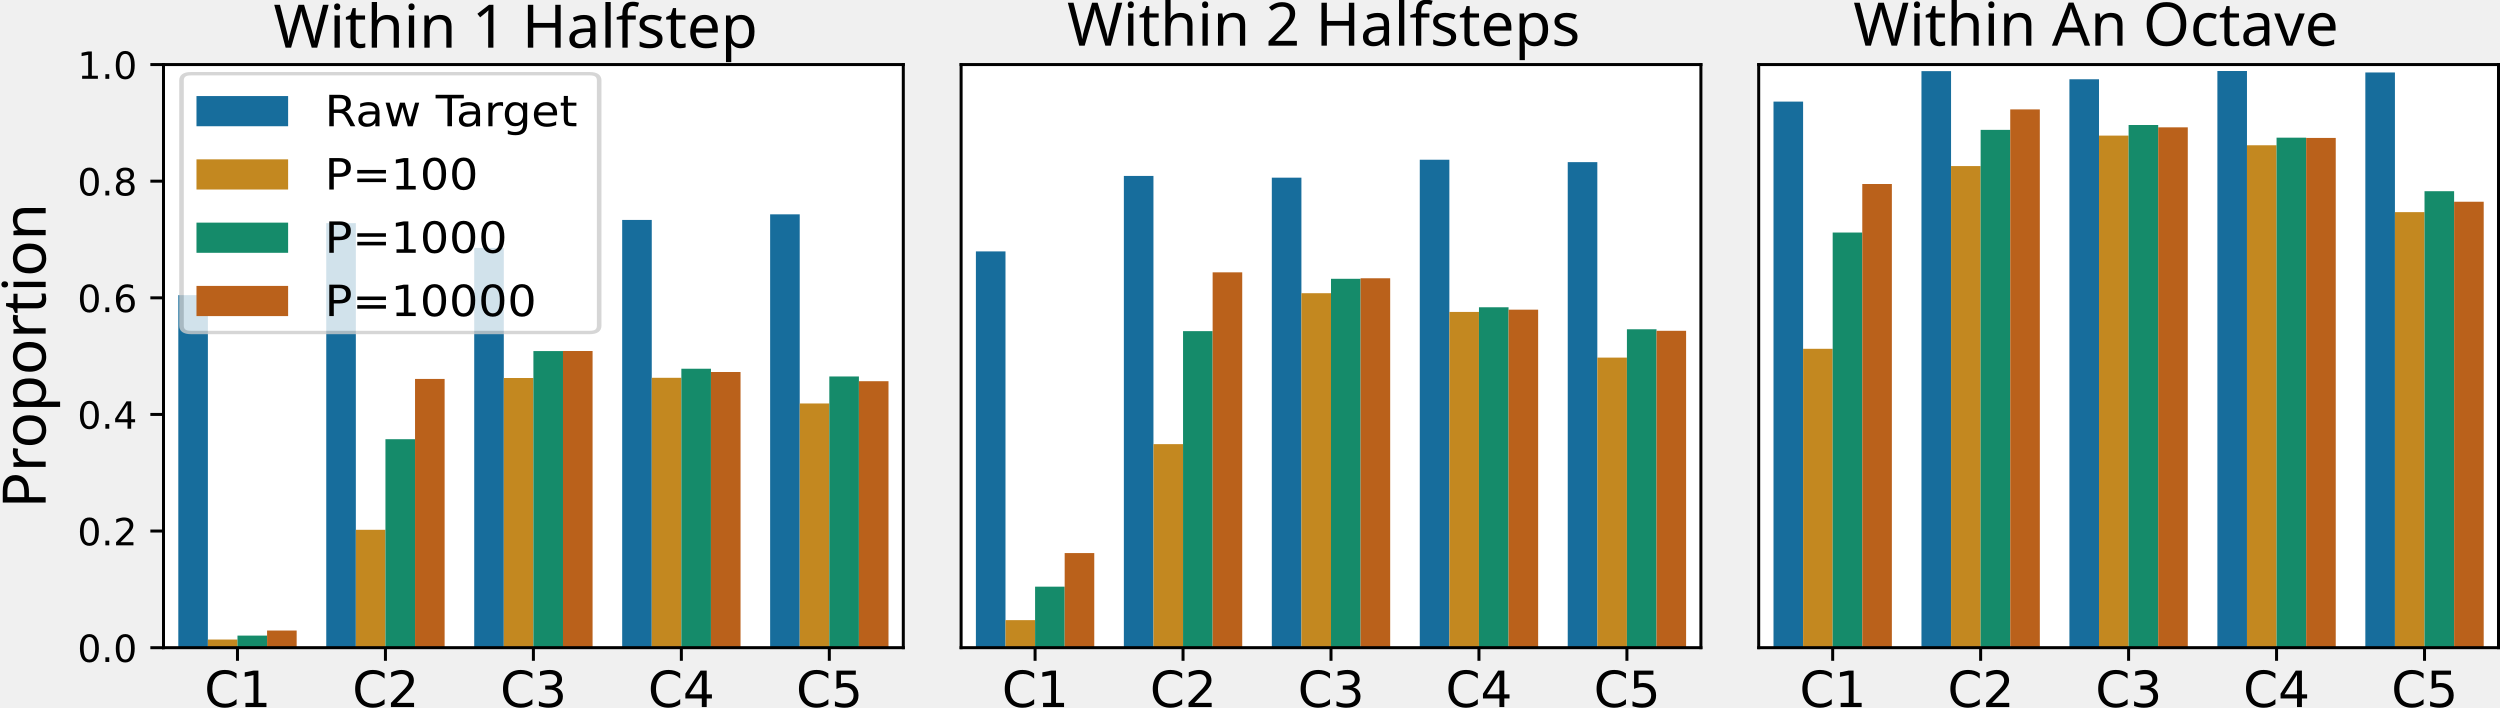
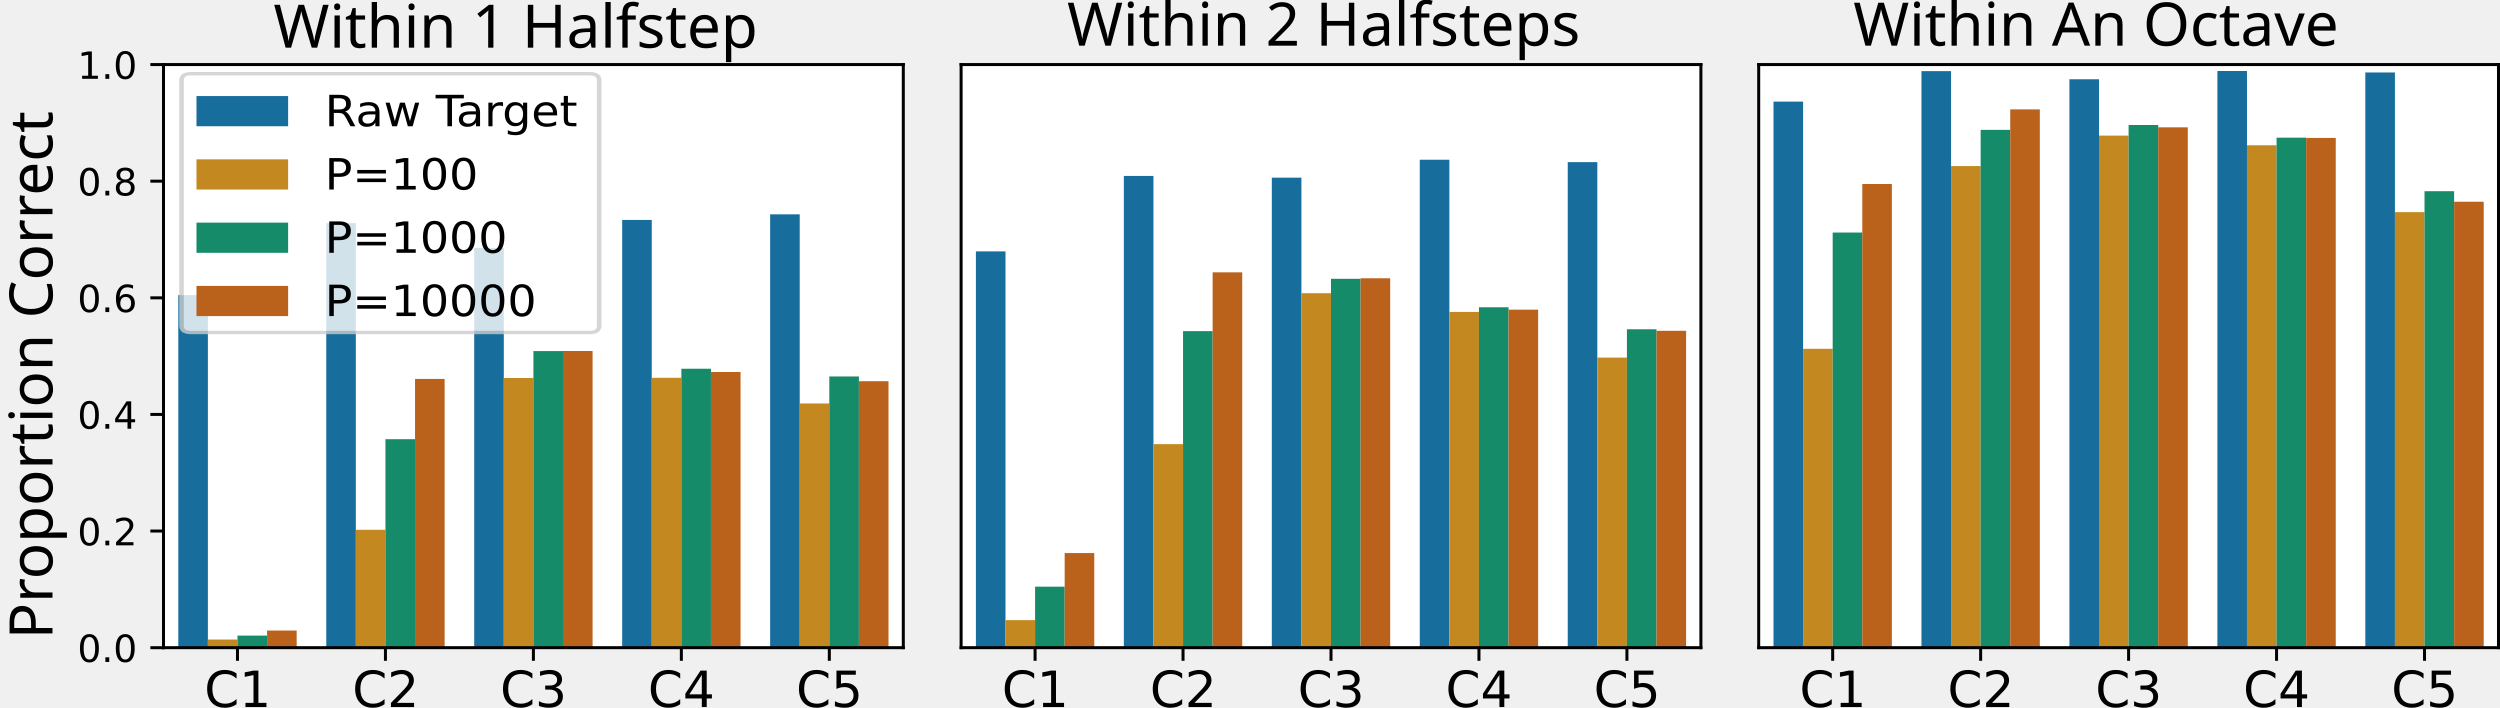
<svg xmlns="http://www.w3.org/2000/svg" xmlns:xlink="http://www.w3.org/1999/xlink" width="665.525pt" height="188.412pt" viewBox="0 0 665.525 188.412" version="1.1" id="svg1609">
  <defs id="defs6">
    <style type="text/css" id="style4">*{stroke-linejoin: round; stroke-linecap: butt}</style>
  </defs>
  <g id="figure_1" transform="translate(-0.2558403,-5.131008)">
    <g id="patch_1" />
    <g id="axes_1">
      <g id="patch_2">
        <path d="M 43.781,177.55 H 240.722 V 22.318 H 43.781 Z" style="fill:#ffffff" id="path11" />
      </g>
      <g id="patch_3">
        <path d="m 47.72,177.55 h 7.878 V 83.7 h -7.878 z" clip-path="url(#p3886e5e21a)" style="fill:#176d9c" id="path14" />
      </g>
      <g id="patch_4">
        <path d="m 87.108,177.55 h 7.878 V 64.53 h -7.878 z" clip-path="url(#p3886e5e21a)" style="fill:#176d9c" id="path17" />
      </g>
      <g id="patch_5">
        <path d="m 126.497,177.55 h 7.878 V 71.126 h -7.878 z" clip-path="url(#p3886e5e21a)" style="fill:#176d9c" id="path20" />
      </g>
      <g id="patch_6">
        <path d="m 165.885,177.55 h 7.878 V 63.684 h -7.878 z" clip-path="url(#p3886e5e21a)" style="fill:#176d9c" id="path23" />
      </g>
      <g id="patch_7">
        <path d="m 205.273,177.55 h 7.878 V 62.196 h -7.878 z" clip-path="url(#p3886e5e21a)" style="fill:#176d9c" id="path26" />
      </g>
      <g id="patch_8">
        <path d="m 55.598,177.55 h 7.878 v -2.176 h -7.878 z" clip-path="url(#p3886e5e21a)" style="fill:#c38820" id="path29" />
      </g>
      <g id="patch_9">
        <path d="M 94.986,177.55 H 102.864 V 146.174 H 94.986 Z" clip-path="url(#p3886e5e21a)" style="fill:#c38820" id="path32" />
      </g>
      <g id="patch_10">
        <path d="m 134.374,177.55 h 7.878 v -71.789 h -7.878 z" clip-path="url(#p3886e5e21a)" style="fill:#c38820" id="path35" />
      </g>
      <g id="patch_11">
        <path d="m 173.762,177.55 h 7.878 v -71.852 h -7.878 z" clip-path="url(#p3886e5e21a)" style="fill:#c38820" id="path38" />
      </g>
      <g id="patch_12">
        <path d="m 213.151,177.55 h 7.878 v -65.02 h -7.878 z" clip-path="url(#p3886e5e21a)" style="fill:#c38820" id="path41" />
      </g>
      <g id="patch_13">
        <path d="m 63.475,177.55 h 7.878 v -3.214 h -7.878 z" clip-path="url(#p3886e5e21a)" style="fill:#158b6a" id="path44" />
      </g>
      <g id="patch_14">
        <path d="m 102.864,177.55 h 7.878 v -55.493 h -7.878 z" clip-path="url(#p3886e5e21a)" style="fill:#158b6a" id="path47" />
      </g>
      <g id="patch_15">
        <path d="m 142.252,177.55 h 7.878 V 98.597 h -7.878 z" clip-path="url(#p3886e5e21a)" style="fill:#158b6a" id="path50" />
      </g>
      <g id="patch_16">
        <path d="m 181.64,177.55 h 7.878 v -74.25 h -7.878 z" clip-path="url(#p3886e5e21a)" style="fill:#158b6a" id="path53" />
      </g>
      <g id="patch_17">
        <path d="m 221.028,177.55 h 7.878 v -72.193 h -7.878 z" clip-path="url(#p3886e5e21a)" style="fill:#158b6a" id="path56" />
      </g>
      <g id="patch_18">
        <path d="m 71.353,177.55 h 7.878 v -4.571 h -7.878 z" clip-path="url(#p3886e5e21a)" style="fill:#ba611b" id="path59" />
      </g>
      <g id="patch_19">
        <path d="m 110.741,177.55 h 7.878 v -71.535 h -7.878 z" clip-path="url(#p3886e5e21a)" style="fill:#ba611b" id="path62" />
      </g>
      <g id="patch_20">
        <path d="m 150.129,177.55 h 7.878 V 98.569 h -7.878 z" clip-path="url(#p3886e5e21a)" style="fill:#ba611b" id="path65" />
      </g>
      <g id="patch_21">
        <path d="m 189.518,177.55 h 7.878 v -73.397 h -7.878 z" clip-path="url(#p3886e5e21a)" style="fill:#ba611b" id="path68" />
      </g>
      <g id="patch_22">
        <path d="m 228.906,177.55 h 7.878 v -70.938 h -7.878 z" clip-path="url(#p3886e5e21a)" style="fill:#ba611b" id="path71" />
      </g>
      <g id="patch_23">
        <path d="M 63.475,177.55 Z" clip-path="url(#p3886e5e21a)" style="fill:#176d9c" id="path74" />
      </g>
      <g id="patch_24">
        <path d="M 63.475,177.55 Z" clip-path="url(#p3886e5e21a)" style="fill:#c38820" id="path77" />
      </g>
      <g id="patch_25">
        <path d="M 63.475,177.55 Z" clip-path="url(#p3886e5e21a)" style="fill:#158b6a" id="path80" />
      </g>
      <g id="patch_26">
        <path d="M 63.475,177.55 Z" clip-path="url(#p3886e5e21a)" style="fill:#ba611b" id="path83" />
      </g>
      <g id="matplotlib.axis_1">
        <g id="xtick_1">
          <g id="line2d_1">
            <defs id="defs87">
              <path id="med7a11d595" d="M 0,0 V 3.5" style="stroke:#000000;stroke-width:0.8" />
            </defs>
            <g id="g91">
              <use xlink:href="#med7a11d595" x="63.475" y="177.55" style="stroke:#000000;stroke-width:0.8" id="use89" width="100%" height="100%" />
            </g>
          </g>
          <g id="text_1" transform="matrix(1.331,0,0,1.331,-20.95029,-62.39639)">
            <g transform="matrix(0.1,0,0,-0.1,56.80271,192.1486)" id="g102">
              <defs id="defs96">
                <path id="DejaVuSans-43" d="m 4122,4306 v -665 q -319,297 -680,443 -361,147 -767,147 -800,0 -1225,-489 -425,-489 -425,-1414 0,-922 425,-1411 425,-489 1225,-489 406,0 767,147 361,147 680,444 V 359 Q 3791,134 3420,21 3050,-91 2638,-91 1578,-91 968,557 359,1206 359,2328 q 0,1125 609,1773 610,649 1670,649 418,0 788,-111 371,-111 696,-333 z" transform="scale(0.015625)" />
                <path id="DejaVuSans-31" d="M 794,531 H 1825 V 4091 L 703,3866 v 575 l 1116,225 h 631 V 531 H 3481 V 0 H 794 Z" transform="scale(0.015625)" />
              </defs>
              <use xlink:href="#DejaVuSans-43" id="use98" x="0" y="0" width="100%" height="100%" />
              <use xlink:href="#DejaVuSans-31" x="69.824" id="use100" y="0" width="100%" height="100%" />
            </g>
          </g>
        </g>
        <g id="xtick_2">
          <g id="line2d_2">
            <g id="g108">
              <use xlink:href="#med7a11d595" x="102.864" y="177.55" style="stroke:#000000;stroke-width:0.8" id="use106" width="100%" height="100%" />
            </g>
          </g>
          <g id="text_2" transform="matrix(1.331,0,0,1.331,-33.97487,-62.39639)">
            <g transform="matrix(0.1,0,0,-0.1,96.19095,192.1486)" id="g118">
              <defs id="defs112">
                <path id="DejaVuSans-32" d="M 1228,531 H 3431 V 0 H 469 v 531 q 359,372 979,998 621,627 780,809 303,340 423,576 121,236 121,464 0,372 -261,606 -261,235 -680,235 -297,0 -627,-103 -329,-103 -704,-313 v 638 q 381,153 712,231 332,78 607,78 725,0 1156,-363 431,-362 431,-968 0,-288 -108,-546 -107,-257 -392,-607 -78,-91 -497,-524 Q 1991,1309 1228,531 Z" transform="scale(0.015625)" />
              </defs>
              <use xlink:href="#DejaVuSans-43" id="use114" x="0" y="0" width="100%" height="100%" />
              <use xlink:href="#DejaVuSans-32" x="69.824" id="use116" y="0" width="100%" height="100%" />
            </g>
          </g>
        </g>
        <g id="xtick_3">
          <g id="line2d_3">
            <g id="g124">
              <use xlink:href="#med7a11d595" x="142.252" y="177.55" style="stroke:#000000;stroke-width:0.8" id="use122" width="100%" height="100%" />
            </g>
          </g>
          <g id="text_3" transform="matrix(1.331,0,0,1.331,-47.04547,-62.39639)">
            <g transform="matrix(0.1,0,0,-0.1,135.5792,192.1486)" id="g134">
              <defs id="defs128">
                <path id="DejaVuSans-33" d="m 2597,2516 q 453,-97 707,-404 255,-306 255,-756 0,-690 -475,-1069 -475,-378 -1350,-378 -293,0 -604,58 -311,58 -642,174 v 609 q 262,-153 574,-231 313,-78 654,-78 593,0 904,234 311,234 311,681 0,413 -289,645 -289,233 -804,233 h -544 v 519 h 569 q 465,0 712,186 247,186 247,536 0,359 -255,551 -254,193 -729,193 -260,0 -557,-57 -297,-56 -653,-174 v 562 q 360,100 674,150 314,50 592,50 719,0 1137,-327 419,-326 419,-882 0,-388 -222,-655 -222,-267 -631,-370 z" transform="scale(0.015625)" />
              </defs>
              <use xlink:href="#DejaVuSans-43" id="use130" x="0" y="0" width="100%" height="100%" />
              <use xlink:href="#DejaVuSans-33" x="69.824" id="use132" y="0" width="100%" height="100%" />
            </g>
          </g>
        </g>
        <g id="xtick_4">
          <g id="line2d_4">
            <g id="g140">
              <use xlink:href="#med7a11d595" x="181.64" y="177.55" style="stroke:#000000;stroke-width:0.8" id="use138" width="100%" height="100%" />
            </g>
          </g>
          <g id="text_4" transform="matrix(1.331,0,0,1.331,-60.1228,-62.39639)">
            <g transform="matrix(0.1,0,0,-0.1,174.9674,192.1486)" id="g150">
              <defs id="defs144">
                <path id="DejaVuSans-34" d="M 2419,4116 825,1625 h 1594 z m -166,550 h 794 V 1625 h 666 V 1100 H 3047 V 0 H 2419 V 1100 H 313 v 609 z" transform="scale(0.015625)" />
              </defs>
              <use xlink:href="#DejaVuSans-43" id="use146" x="0" y="0" width="100%" height="100%" />
              <use xlink:href="#DejaVuSans-34" x="69.824" id="use148" y="0" width="100%" height="100%" />
            </g>
          </g>
        </g>
        <g id="xtick_5">
          <g id="line2d_5">
            <g id="g156">
              <use xlink:href="#med7a11d595" x="221.028" y="177.55" style="stroke:#000000;stroke-width:0.8" id="use154" width="100%" height="100%" />
            </g>
          </g>
          <g id="text_5" transform="matrix(1.331,0,0,1.331,-73.10859,-62.39639)">
            <g transform="matrix(0.1,0,0,-0.1,214.3556,192.1486)" id="g166">
              <defs id="defs160">
                <path id="DejaVuSans-35" d="M 691,4666 H 3169 V 4134 H 1269 V 2991 q 137,47 274,70 138,23 276,23 781,0 1237,-428 457,-428 457,-1159 Q 3513,744 3044,326 2575,-91 1722,-91 1428,-91 1123,-41 819,9 494,109 v 635 q 281,-153 581,-228 300,-75 634,-75 541,0 856,284 316,284 316,772 0,487 -316,771 -315,285 -856,285 -253,0 -505,-56 -251,-56 -513,-175 z" transform="scale(0.015625)" />
              </defs>
              <use xlink:href="#DejaVuSans-43" id="use162" x="0" y="0" width="100%" height="100%" />
              <use xlink:href="#DejaVuSans-35" x="69.824" id="use164" y="0" width="100%" height="100%" />
            </g>
          </g>
        </g>
      </g>
      <g id="matplotlib.axis_2">
        <g id="ytick_1">
          <g id="line2d_6">
            <defs id="defs195">
              <path id="mc22828e0dc" d="M 0,0 H -3.5" style="stroke:#000000;stroke-width:0.8" />
            </defs>
            <g id="g199">
              <use xlink:href="#mc22828e0dc" x="43.781" y="177.55" style="stroke:#000000;stroke-width:0.8" id="use197" width="100%" height="100%" />
            </g>
          </g>
          <g id="text_7">
            <g transform="matrix(0.1,0,0,-0.1,20.87813,181.3493)" id="g212">
              <defs id="defs204">
                <path id="DejaVuSans-30" d="m 2034,4250 q -487,0 -733,-480 -245,-479 -245,-1442 0,-959 245,-1439 246,-480 733,-480 491,0 736,480 246,480 246,1439 0,963 -246,1442 -245,480 -736,480 z m 0,500 q 785,0 1199,-621 414,-620 414,-1801 0,-1178 -414,-1799 -414,-620 -1199,-620 -784,0 -1198,620 -414,621 -414,1799 0,1181 414,1801 414,621 1198,621 z" transform="scale(0.015625)" />
                <path id="DejaVuSans-2e" d="m 684,794 h 660 V 0 H 684 Z" transform="scale(0.015625)" />
              </defs>
              <use xlink:href="#DejaVuSans-30" id="use206" x="0" y="0" width="100%" height="100%" />
              <use xlink:href="#DejaVuSans-2e" x="63.623" id="use208" y="0" width="100%" height="100%" />
              <use xlink:href="#DejaVuSans-30" x="95.41" id="use210" y="0" width="100%" height="100%" />
            </g>
          </g>
        </g>
        <g id="ytick_2">
          <g id="line2d_7">
            <g id="g218">
              <use xlink:href="#mc22828e0dc" x="43.781" y="146.504" style="stroke:#000000;stroke-width:0.8" id="use216" width="100%" height="100%" />
            </g>
          </g>
          <g id="text_8">
            <g transform="matrix(0.1,0,0,-0.1,20.87813,150.3029)" id="g227">
              <use xlink:href="#DejaVuSans-30" id="use221" x="0" y="0" width="100%" height="100%" />
              <use xlink:href="#DejaVuSans-2e" x="63.623" id="use223" y="0" width="100%" height="100%" />
              <use xlink:href="#DejaVuSans-32" x="95.41" id="use225" y="0" width="100%" height="100%" />
            </g>
          </g>
        </g>
        <g id="ytick_3">
          <g id="line2d_8">
            <g id="g233">
              <use xlink:href="#mc22828e0dc" x="43.781" y="115.457" style="stroke:#000000;stroke-width:0.8" id="use231" width="100%" height="100%" />
            </g>
          </g>
          <g id="text_9">
            <g transform="matrix(0.1,0,0,-0.1,20.87813,119.2565)" id="g242">
              <use xlink:href="#DejaVuSans-30" id="use236" x="0" y="0" width="100%" height="100%" />
              <use xlink:href="#DejaVuSans-2e" x="63.623" id="use238" y="0" width="100%" height="100%" />
              <use xlink:href="#DejaVuSans-34" x="95.41" id="use240" y="0" width="100%" height="100%" />
            </g>
          </g>
        </g>
        <g id="ytick_4">
          <g id="line2d_9">
            <g id="g248">
              <use xlink:href="#mc22828e0dc" x="43.781" y="84.411" style="stroke:#000000;stroke-width:0.8" id="use246" width="100%" height="100%" />
            </g>
          </g>
          <g id="text_10">
            <g transform="matrix(0.1,0,0,-0.1,20.87813,88.21014)" id="g260">
              <defs id="defs252">
                <path id="DejaVuSans-36" d="m 2113,2584 q -425,0 -674,-291 -248,-290 -248,-796 0,-503 248,-796 249,-292 674,-292 425,0 673,292 248,293 248,796 0,506 -248,796 -248,291 -673,291 z m 1253,1979 v -575 q -238,112 -480,171 -242,60 -480,60 -625,0 -955,-422 -329,-422 -376,-1275 184,272 462,417 279,145 613,145 703,0 1111,-427 408,-426 408,-1160 0,-719 -425,-1154 -425,-434 -1131,-434 -810,0 -1238,620 -428,621 -428,1799 0,1106 525,1764 525,658 1409,658 238,0 480,-47 242,-47 505,-140 z" transform="scale(0.015625)" />
              </defs>
              <use xlink:href="#DejaVuSans-30" id="use254" x="0" y="0" width="100%" height="100%" />
              <use xlink:href="#DejaVuSans-2e" x="63.623" id="use256" y="0" width="100%" height="100%" />
              <use xlink:href="#DejaVuSans-36" x="95.41" id="use258" y="0" width="100%" height="100%" />
            </g>
          </g>
        </g>
        <g id="ytick_5">
          <g id="line2d_10">
            <g id="g266">
              <use xlink:href="#mc22828e0dc" x="43.781" y="53.365" style="stroke:#000000;stroke-width:0.8" id="use264" width="100%" height="100%" />
            </g>
          </g>
          <g id="text_11">
            <g transform="matrix(0.1,0,0,-0.1,20.87813,57.16374)" id="g278">
              <defs id="defs270">
                <path id="DejaVuSans-38" d="m 2034,2216 q -450,0 -708,-241 -257,-241 -257,-662 0,-422 257,-663 258,-241 708,-241 450,0 709,242 260,243 260,662 0,421 -258,662 -257,241 -711,241 z m -631,268 q -406,100 -633,378 -226,279 -226,679 0,559 398,884 399,325 1092,325 697,0 1094,-325 397,-325 397,-884 0,-400 -227,-679 -226,-278 -629,-378 456,-106 710,-416 255,-309 255,-755 Q 3634,634 3220,271 2806,-91 2034,-91 1263,-91 848,271 434,634 434,1313 q 0,446 256,755 257,310 713,416 z m -231,997 q 0,-362 226,-565 227,-203 636,-203 407,0 636,203 230,203 230,565 0,363 -230,566 -229,203 -636,203 -409,0 -636,-203 -226,-203 -226,-566 z" transform="scale(0.015625)" />
              </defs>
              <use xlink:href="#DejaVuSans-30" id="use272" x="0" y="0" width="100%" height="100%" />
              <use xlink:href="#DejaVuSans-2e" x="63.623" id="use274" y="0" width="100%" height="100%" />
              <use xlink:href="#DejaVuSans-38" x="95.41" id="use276" y="0" width="100%" height="100%" />
            </g>
          </g>
        </g>
        <g id="ytick_6">
          <g id="line2d_11">
            <g id="g284">
              <use xlink:href="#mc22828e0dc" x="43.781" y="22.318" style="stroke:#000000;stroke-width:0.8" id="use282" width="100%" height="100%" />
            </g>
          </g>
          <g id="text_12">
            <g transform="matrix(0.1,0,0,-0.1,20.87813,26.11734)" id="g293">
              <use xlink:href="#DejaVuSans-31" id="use287" x="0" y="0" width="100%" height="100%" />
              <use xlink:href="#DejaVuSans-2e" x="63.623" id="use289" y="0" width="100%" height="100%" />
              <use xlink:href="#DejaVuSans-30" x="95.41" id="use291" y="0" width="100%" height="100%" />
            </g>
          </g>
        </g>
-         <text xml:space="preserve" style="font-size:16px;line-height:1.25;font-family:sans-serif;stroke-width:0.75" x="-140.462" y="12.412" id="text10297" transform="rotate(-90)">
-           <tspan id="tspan10295" style="font-size:16px;stroke-width:0.75" x="-140.462" y="12.412">Proportion</tspan>
+         <text xml:space="preserve" style="font-size:16px;line-height:1.25;font-family:sans-serif;stroke-width:0.75" x="-175.296" y="14.224" id="text2020" transform="rotate(-90)">
+           <tspan id="tspan2018" style="font-size:16px;stroke-width:0.75" x="-175.296" y="14.224">Proportion Correct</tspan>
        </text>
      </g>
      <g id="line2d_12">
        <path clip-path="url(#p3886e5e21a)" style="fill:none;stroke:#424242;stroke-width:2.25;stroke-linecap:square" id="path367" d="" />
      </g>
      <g id="line2d_13">
        <path clip-path="url(#p3886e5e21a)" style="fill:none;stroke:#424242;stroke-width:2.25;stroke-linecap:square" id="path370" d="" />
      </g>
      <g id="line2d_14">
        <path clip-path="url(#p3886e5e21a)" style="fill:none;stroke:#424242;stroke-width:2.25;stroke-linecap:square" id="path373" d="" />
      </g>
      <g id="line2d_15">
        <path clip-path="url(#p3886e5e21a)" style="fill:none;stroke:#424242;stroke-width:2.25;stroke-linecap:square" id="path376" d="" />
      </g>
      <g id="line2d_16">
        <path clip-path="url(#p3886e5e21a)" style="fill:none;stroke:#424242;stroke-width:2.25;stroke-linecap:square" id="path379" d="" />
      </g>
      <g id="line2d_17">
        <path clip-path="url(#p3886e5e21a)" style="fill:none;stroke:#424242;stroke-width:2.25;stroke-linecap:square" id="path382" d="" />
      </g>
      <g id="line2d_18">
        <path clip-path="url(#p3886e5e21a)" style="fill:none;stroke:#424242;stroke-width:2.25;stroke-linecap:square" id="path385" d="" />
      </g>
      <g id="line2d_19">
        <path clip-path="url(#p3886e5e21a)" style="fill:none;stroke:#424242;stroke-width:2.25;stroke-linecap:square" id="path388" d="" />
      </g>
      <g id="line2d_20">
        <path clip-path="url(#p3886e5e21a)" style="fill:none;stroke:#424242;stroke-width:2.25;stroke-linecap:square" id="path391" d="" />
      </g>
      <g id="line2d_21">
        <path clip-path="url(#p3886e5e21a)" style="fill:none;stroke:#424242;stroke-width:2.25;stroke-linecap:square" id="path394" d="" />
      </g>
      <g id="line2d_22">
        <path clip-path="url(#p3886e5e21a)" style="fill:none;stroke:#424242;stroke-width:2.25;stroke-linecap:square" id="path397" d="" />
      </g>
      <g id="line2d_23">
        <path clip-path="url(#p3886e5e21a)" style="fill:none;stroke:#424242;stroke-width:2.25;stroke-linecap:square" id="path400" d="" />
      </g>
      <g id="line2d_24">
        <path clip-path="url(#p3886e5e21a)" style="fill:none;stroke:#424242;stroke-width:2.25;stroke-linecap:square" id="path403" d="" />
      </g>
      <g id="line2d_25">
        <path clip-path="url(#p3886e5e21a)" style="fill:none;stroke:#424242;stroke-width:2.25;stroke-linecap:square" id="path406" d="" />
      </g>
      <g id="line2d_26">
        <path clip-path="url(#p3886e5e21a)" style="fill:none;stroke:#424242;stroke-width:2.25;stroke-linecap:square" id="path409" d="" />
      </g>
      <g id="line2d_27">
        <path clip-path="url(#p3886e5e21a)" style="fill:none;stroke:#424242;stroke-width:2.25;stroke-linecap:square" id="path412" d="" />
      </g>
      <g id="line2d_28">
        <path clip-path="url(#p3886e5e21a)" style="fill:none;stroke:#424242;stroke-width:2.25;stroke-linecap:square" id="path415" d="" />
      </g>
      <g id="line2d_29">
        <path clip-path="url(#p3886e5e21a)" style="fill:none;stroke:#424242;stroke-width:2.25;stroke-linecap:square" id="path418" d="" />
      </g>
      <g id="line2d_30">
        <path clip-path="url(#p3886e5e21a)" style="fill:none;stroke:#424242;stroke-width:2.25;stroke-linecap:square" id="path421" d="" />
      </g>
      <g id="line2d_31">
        <path clip-path="url(#p3886e5e21a)" style="fill:none;stroke:#424242;stroke-width:2.25;stroke-linecap:square" id="path424" d="" />
      </g>
      <g id="patch_27">
        <path d="M 43.781,177.55 V 22.318" style="fill:none;stroke:#000000;stroke-width:0.8;stroke-linecap:square;stroke-linejoin:miter" id="path427" />
      </g>
      <g id="patch_28">
        <path d="M 240.722,177.55 V 22.318" style="fill:none;stroke:#000000;stroke-width:0.8;stroke-linecap:square;stroke-linejoin:miter" id="path430" />
      </g>
      <g id="patch_29">
        <path d="M 43.781,177.55 H 240.722" style="fill:none;stroke:#000000;stroke-width:0.8;stroke-linecap:square;stroke-linejoin:miter" id="path433" />
      </g>
      <g id="patch_30">
        <path d="M 43.781,22.318 H 240.722" style="fill:none;stroke:#000000;stroke-width:0.8;stroke-linecap:square;stroke-linejoin:miter" id="path436" />
      </g>
      <g id="legend_1" transform="matrix(1.219816,0,0,1.147801,-10.61272,-3.609308)">
        <g id="patch_31" transform="matrix(1,0,0,0.785579,-0.2589941,3.253991)">
          <path d="m 50.781,103.709 h 87.152 q 2,0 2,-2 V 29.318 q 0,-2 -2,-2 H 50.781 q -2,0 -2,2 v 72.391 q 0,2 2,2 z" style="opacity:0.8;fill:#ffffff;stroke:#cccccc;stroke-linejoin:miter" id="path503" />
        </g>
        <g id="patch_32" transform="translate(-0.991691,-16.70182)">
          <path d="m 52.781,53.595 h 20 v -7 h -20 z" style="fill:#176d9c" id="path532" />
        </g>
        <g id="text_16" transform="translate(-0.991691,-16.70182)">
          <g transform="matrix(0.1,0,0,-0.1,80.78125,53.59469)" id="g559">
            <defs id="defs537">
              <path id="DejaVuSans-52" d="m 2841,2188 q 203,-69 395,-294 192,-225 386,-619 L 4263,0 h -679 l -596,1197 q -232,469 -449,622 -217,153 -592,153 H 1259 V 0 H 628 v 4666 h 1425 q 800,0 1194,-335 394,-334 394,-1009 0,-441 -205,-732 -205,-290 -595,-402 z M 1259,4147 V 2491 h 794 q 456,0 689,211 233,211 233,620 0,409 -233,617 -233,208 -689,208 z" transform="scale(0.015625)" />
              <path id="DejaVuSans-67" d="m 2906,1791 q 0,625 -258,968 -257,344 -723,344 -462,0 -720,-344 -258,-343 -258,-968 0,-622 258,-966 258,-344 720,-344 466,0 723,344 258,344 258,966 z M 3481,434 q 0,-893 -397,-1329 -396,-436 -1215,-436 -303,0 -572,45 -269,45 -522,139 v 559 q 253,-137 500,-202 247,-66 503,-66 566,0 847,295 281,295 281,892 V 616 Q 2728,306 2450,153 2172,0 1784,0 1141,0 747,490 353,981 353,1791 q 0,812 394,1302 394,491 1037,491 388,0 666,-153 278,-153 456,-462 v 531 h 575 z" transform="scale(0.015625)" />
            </defs>
            <use xlink:href="#DejaVuSans-52" id="use539" x="0" y="0" width="100%" height="100%" />
            <path id="use541" d="m 101.514,27.484 q -10.891,0 -15.094,-2.484 -4.203,-2.484 -4.203,-8.5 0,-4.781 3.156,-7.594 3.156,-2.797 8.562,-2.797 7.484,0 12,5.297 4.516,5.297 4.516,14.078 v 2 z m 17.922,3.719 V 0 h -8.984 v 8.297 q -3.078,-4.969 -7.672,-7.344 -4.594,-2.375 -11.234,-2.375 -8.391,0 -13.359,4.719 -4.953,4.719 -4.953,12.625 0,9.219 6.172,13.906 6.188,4.688 18.438,4.688 h 12.609 v 0.891 q 0,6.203 -4.078,9.594 -4.078,3.391 -11.453,3.391 -4.688,0 -9.141,-1.125 -4.438,-1.125 -8.531,-3.375 v 8.312 q 4.922,1.906 9.562,2.844 Q 91.451,56 95.842,56 q 11.875,0 17.734,-6.156 5.859,-6.141 5.859,-18.641 z" style="stroke-width:0.016" />
            <path id="use543" d="m 132.715,54.688 h 8.984 L 152.934,12.016 164.105,54.688 h 10.594 l 11.234,-42.672 11.188,42.672 h 8.984 L 191.793,0 H 181.199 L 169.434,44.828 157.621,0 h -10.609 z" style="stroke-width:0.016" />
            <path id="use545" d="" style="stroke-width:0.016" />
            <path id="use547" d="m 241.789,72.906 h 61.672 v -8.312 h -25.875 V 0 h -9.906 v 64.594 h -25.891 z" style="stroke-width:0.016" />
            <path id="use549" d="m 320.951,27.484 q -10.891,0 -15.094,-2.484 -4.203,-2.484 -4.203,-8.5 0,-4.781 3.156,-7.594 3.156,-2.797 8.562,-2.797 7.484,0 12,5.297 4.516,5.297 4.516,14.078 v 2 z m 17.922,3.719 V 0 h -8.984 v 8.297 q -3.078,-4.969 -7.672,-7.344 -4.594,-2.375 -11.234,-2.375 -8.391,0 -13.359,4.719 -4.953,4.719 -4.953,12.625 0,9.219 6.172,13.906 6.188,4.688 18.438,4.688 h 12.609 v 0.891 q 0,6.203 -4.078,9.594 -4.078,3.391 -11.453,3.391 -4.688,0 -9.141,-1.125 -4.438,-1.125 -8.531,-3.375 v 8.312 q 4.922,1.906 9.562,2.844 Q 310.889,56 315.279,56 q 11.875,0 17.734,-6.156 5.859,-6.141 5.859,-18.641 z" style="stroke-width:0.016" />
            <path id="use551" d="m 389.059,46.297 q -1.516,0.875 -3.297,1.281 Q 383.98,48 381.84,48 374.215,48 370.137,43.047 366.059,38.094 366.059,28.812 V 0 h -9.031 v 54.688 h 9.031 v -8.5 q 2.844,4.984 7.375,7.391 Q 377.98,56 384.48,56 q 0.922,0 2.047,-0.125 1.125,-0.109 2.484,-0.359 z" style="stroke-width:0.016" />
            <use xlink:href="#DejaVuSans-67" x="387.312" id="use553" y="0" width="100%" height="100%" />
            <path id="use555" d="m 506.992,29.594 v -4.391 h -41.312 q 0.594,-9.281 5.594,-14.141 5,-4.859 13.938,-4.859 5.172,0 10.031,1.266 4.859,1.266 9.656,3.812 v -8.5 q -4.844,-2.047 -9.922,-3.125 -5.078,-1.078 -10.297,-1.078 -13.094,0 -20.734,7.609 -7.641,7.625 -7.641,20.625 0,13.422 7.25,21.297 Q 470.805,56 483.117,56 q 11.031,0 17.453,-7.109 6.422,-7.094 6.422,-19.297 z m -8.984,2.641 q -0.094,7.359 -4.125,11.75 -4.031,4.406 -10.672,4.406 -7.516,0 -12.031,-4.25 -4.516,-4.25 -5.203,-11.969 z" style="stroke-width:0.016" />
            <path id="use557" d="M 530.625,70.219 V 54.688 h 18.5 v -6.984 h -18.5 v -29.688 q 0,-6.688 1.828,-8.594 1.828,-1.906 7.453,-1.906 H 549.125 V 0 h -9.219 Q 529.5,0 525.547,3.875 q -3.953,3.891 -3.953,14.141 v 29.688 H 515 V 54.688 h 6.594 v 15.531 z" style="stroke-width:0.016" />
          </g>
        </g>
        <g id="patch_33" transform="translate(-0.991691,-16.70182)">
          <path d="m 52.781,68.273 h 20 v -7 h -20 z" style="fill:#c38820" id="path562" />
        </g>
        <g id="text_17" transform="translate(-0.991691,-16.70182)">
          <g transform="matrix(0.1,0,0,-0.1,80.78125,68.27281)" id="g578">
            <defs id="defs566">
              <path id="DejaVuSans-3d" d="M 678,2906 H 4684 V 2381 H 678 Z m 0,-1275 H 4684 V 1100 H 678 Z" transform="scale(0.015625)" />
            </defs>
            <path id="use568" d="M 19.672,64.797 V 37.406 h 12.406 q 6.891,0 10.641,3.562 3.766,3.562 3.766,10.156 0,6.547 -3.766,10.109 -3.75,3.562 -10.641,3.562 z M 9.812,72.906 h 22.266 q 12.266,0 18.531,-5.547 6.281,-5.547 6.281,-16.234 0,-10.797 -6.281,-16.312 -6.266,-5.516 -18.531,-5.516 H 19.672 V 0 H 9.812 Z" style="stroke-width:0.016" />
            <use xlink:href="#DejaVuSans-3d" x="60.303" id="use570" y="0" width="100%" height="100%" />
            <use xlink:href="#DejaVuSans-31" x="144.092" id="use572" y="0" width="100%" height="100%" />
            <use xlink:href="#DejaVuSans-30" x="207.715" id="use574" y="0" width="100%" height="100%" />
            <use xlink:href="#DejaVuSans-30" x="271.338" id="use576" y="0" width="100%" height="100%" />
          </g>
        </g>
        <g id="patch_34" transform="translate(-0.991691,-16.70182)">
          <path d="m 52.781,82.951 h 20 v -7 h -20 z" style="fill:#158b6a" id="path581" />
        </g>
        <g id="text_18" transform="translate(-0.991691,-16.70182)">
          <g transform="matrix(0.1,0,0,-0.1,80.78125,82.95094)" id="g596">
            <path id="use584" d="M 19.672,64.797 V 37.406 h 12.406 q 6.891,0 10.641,3.562 3.766,3.562 3.766,10.156 0,6.547 -3.766,10.109 -3.75,3.562 -10.641,3.562 z M 9.812,72.906 h 22.266 q 12.266,0 18.531,-5.547 6.281,-5.547 6.281,-16.234 0,-10.797 -6.281,-16.312 -6.266,-5.516 -18.531,-5.516 H 19.672 V 0 H 9.812 Z" style="stroke-width:0.016" />
            <use xlink:href="#DejaVuSans-3d" x="60.303" id="use586" y="0" width="100%" height="100%" />
            <use xlink:href="#DejaVuSans-31" x="144.092" id="use588" y="0" width="100%" height="100%" />
            <use xlink:href="#DejaVuSans-30" x="207.715" id="use590" y="0" width="100%" height="100%" />
            <use xlink:href="#DejaVuSans-30" x="271.338" id="use592" y="0" width="100%" height="100%" />
            <use xlink:href="#DejaVuSans-30" x="334.961" id="use594" y="0" width="100%" height="100%" />
          </g>
        </g>
        <g id="patch_35" transform="translate(-0.991691,-16.70182)">
          <path d="m 52.781,97.629 h 20 v -7 h -20 z" style="fill:#ba611b" id="path599" />
        </g>
        <g id="text_19" transform="translate(-0.991691,-16.70182)">
          <g transform="matrix(0.1,0,0,-0.1,80.78125,97.62906)" id="g616">
            <path id="use602" d="M 19.672,64.797 V 37.406 h 12.406 q 6.891,0 10.641,3.562 3.766,3.562 3.766,10.156 0,6.547 -3.766,10.109 -3.75,3.562 -10.641,3.562 z M 9.812,72.906 h 22.266 q 12.266,0 18.531,-5.547 6.281,-5.547 6.281,-16.234 0,-10.797 -6.281,-16.312 -6.266,-5.516 -18.531,-5.516 H 19.672 V 0 H 9.812 Z" style="stroke-width:0.016" />
            <use xlink:href="#DejaVuSans-3d" x="60.303" id="use604" y="0" width="100%" height="100%" />
            <use xlink:href="#DejaVuSans-31" x="144.092" id="use606" y="0" width="100%" height="100%" />
            <use xlink:href="#DejaVuSans-30" x="207.715" id="use608" y="0" width="100%" height="100%" />
            <use xlink:href="#DejaVuSans-30" x="271.338" id="use610" y="0" width="100%" height="100%" />
            <use xlink:href="#DejaVuSans-30" x="334.961" id="use612" y="0" width="100%" height="100%" />
            <use xlink:href="#DejaVuSans-30" x="398.584" id="use614" y="0" width="100%" height="100%" />
          </g>
        </g>
      </g>
    </g>
    <g id="axes_2">
      <g id="patch_36" transform="translate(-24)">
        <path d="M 280.111,177.55 H 477.052 V 22.318 H 280.111 Z" style="fill:#ffffff" id="path621" />
      </g>
      <g id="patch_37" transform="translate(-24)">
        <path d="m 284.049,177.55 h 7.878 V 72.059 h -7.878 z" clip-path="url(#pafa927948f)" style="fill:#176d9c" id="path624" />
      </g>
      <g id="patch_38" transform="translate(-24)">
        <path d="m 323.438,177.55 h 7.878 V 51.959 h -7.878 z" clip-path="url(#pafa927948f)" style="fill:#176d9c" id="path627" />
      </g>
      <g id="patch_39" transform="translate(-24)">
        <path d="m 362.826,177.55 h 7.878 V 52.431 h -7.878 z" clip-path="url(#pafa927948f)" style="fill:#176d9c" id="path630" />
      </g>
      <g id="patch_40" transform="translate(-24)">
        <path d="m 402.214,177.55 h 7.878 V 47.647 h -7.878 z" clip-path="url(#pafa927948f)" style="fill:#176d9c" id="path633" />
      </g>
      <g id="patch_41" transform="translate(-24)">
        <path d="m 441.602,177.55 h 7.878 V 48.285 h -7.878 z" clip-path="url(#pafa927948f)" style="fill:#176d9c" id="path636" />
      </g>
      <g id="patch_42" transform="translate(-24)">
        <path d="m 291.927,177.55 h 7.878 v -7.325 h -7.878 z" clip-path="url(#pafa927948f)" style="fill:#c38820" id="path639" />
      </g>
      <g id="patch_43" transform="translate(-24)">
        <path d="m 331.315,177.55 h 7.878 v -54.187 h -7.878 z" clip-path="url(#pafa927948f)" style="fill:#c38820" id="path642" />
      </g>
      <g id="patch_44" transform="translate(-24)">
        <path d="m 370.704,177.55 h 7.878 V 83.177 h -7.878 z" clip-path="url(#pafa927948f)" style="fill:#c38820" id="path645" />
      </g>
      <g id="patch_45" transform="translate(-24)">
        <path d="m 410.092,177.55 h 7.878 V 88.169 h -7.878 z" clip-path="url(#pafa927948f)" style="fill:#c38820" id="path648" />
      </g>
      <g id="patch_46" transform="translate(-24)">
        <path d="m 449.48,177.55 h 7.878 V 100.336 h -7.878 z" clip-path="url(#pafa927948f)" style="fill:#c38820" id="path651" />
      </g>
      <g id="patch_47" transform="translate(-24)">
        <path d="m 299.805,177.55 h 7.878 V 161.303 h -7.878 z" clip-path="url(#pafa927948f)" style="fill:#158b6a" id="path654" />
      </g>
      <g id="patch_48" transform="translate(-24)">
        <path d="m 339.193,177.55 h 7.878 V 93.289 h -7.878 z" clip-path="url(#pafa927948f)" style="fill:#158b6a" id="path657" />
      </g>
      <g id="patch_49" transform="translate(-24)">
        <path d="m 378.581,177.55 h 7.878 V 79.351 h -7.878 z" clip-path="url(#pafa927948f)" style="fill:#158b6a" id="path660" />
      </g>
      <g id="patch_50" transform="translate(-24)">
        <path d="m 417.969,177.55 h 7.878 V 86.927 h -7.878 z" clip-path="url(#pafa927948f)" style="fill:#158b6a" id="path663" />
      </g>
      <g id="patch_51" transform="translate(-24)">
        <path d="m 457.358,177.55 h 7.878 V 92.79 h -7.878 z" clip-path="url(#pafa927948f)" style="fill:#158b6a" id="path666" />
      </g>
      <g id="patch_52" transform="translate(-24)">
        <path d="m 307.682,177.55 h 7.878 v -25.189 h -7.878 z" clip-path="url(#pafa927948f)" style="fill:#ba611b" id="path669" />
      </g>
      <g id="patch_53" transform="translate(-24)">
        <path d="m 347.071,177.55 h 7.878 V 77.628 h -7.878 z" clip-path="url(#pafa927948f)" style="fill:#ba611b" id="path672" />
      </g>
      <g id="patch_54" transform="translate(-24)">
        <path d="m 386.459,177.55 h 7.878 V 79.207 h -7.878 z" clip-path="url(#pafa927948f)" style="fill:#ba611b" id="path675" />
      </g>
      <g id="patch_55" transform="translate(-24)">
        <path d="m 425.847,177.55 h 7.878 V 87.56 h -7.878 z" clip-path="url(#pafa927948f)" style="fill:#ba611b" id="path678" />
      </g>
      <g id="patch_56" transform="translate(-24)">
        <path d="m 465.235,177.55 h 7.878 V 93.192 h -7.878 z" clip-path="url(#pafa927948f)" style="fill:#ba611b" id="path681" />
      </g>
      <g id="patch_57">
        <path d="M 299.805,177.55 Z" clip-path="url(#pafa927948f)" style="fill:#176d9c" id="path684" />
      </g>
      <g id="patch_58">
        <path d="M 299.805,177.55 Z" clip-path="url(#pafa927948f)" style="fill:#c38820" id="path687" />
      </g>
      <g id="patch_59">
        <path d="M 299.805,177.55 Z" clip-path="url(#pafa927948f)" style="fill:#158b6a" id="path690" />
      </g>
      <g id="patch_60">
        <path d="M 299.805,177.55 Z" clip-path="url(#pafa927948f)" style="fill:#ba611b" id="path693" />
      </g>
      <g id="matplotlib.axis_3" transform="translate(-24)">
        <g id="xtick_6">
          <g id="line2d_32">
            <g id="g698">
              <use xlink:href="#med7a11d595" x="299.805" y="177.55" style="stroke:#000000;stroke-width:0.8" id="use696" width="100%" height="100%" />
            </g>
          </g>
          <g id="text_20" transform="matrix(1.331,0,0,1.331,-99.17532,-62.39639)">
            <g transform="matrix(0.1,0,0,-0.1,293.1321,192.1486)" id="g705">
              <use xlink:href="#DejaVuSans-43" id="use701" x="0" y="0" width="100%" height="100%" />
              <use xlink:href="#DejaVuSans-31" x="69.824" id="use703" y="0" width="100%" height="100%" />
            </g>
          </g>
        </g>
        <g id="xtick_7">
          <g id="line2d_33">
            <g id="g711">
              <use xlink:href="#med7a11d595" x="339.193" y="177.55" style="stroke:#000000;stroke-width:0.8" id="use709" width="100%" height="100%" />
            </g>
          </g>
          <g id="text_21" transform="matrix(1.331,0,0,1.331,-112.1999,-62.39639)">
            <g transform="matrix(0.1,0,0,-0.1,332.5204,192.1486)" id="g718">
              <use xlink:href="#DejaVuSans-43" id="use714" x="0" y="0" width="100%" height="100%" />
              <use xlink:href="#DejaVuSans-32" x="69.824" id="use716" y="0" width="100%" height="100%" />
            </g>
          </g>
        </g>
        <g id="xtick_8">
          <g id="line2d_34">
            <g id="g724">
              <use xlink:href="#med7a11d595" x="378.581" y="177.55" style="stroke:#000000;stroke-width:0.8" id="use722" width="100%" height="100%" />
            </g>
          </g>
          <g id="text_22" transform="matrix(1.331,0,0,1.331,-125.2705,-62.39639)">
            <g transform="matrix(0.1,0,0,-0.1,371.9086,192.1486)" id="g731">
              <use xlink:href="#DejaVuSans-43" id="use727" x="0" y="0" width="100%" height="100%" />
              <use xlink:href="#DejaVuSans-33" x="69.824" id="use729" y="0" width="100%" height="100%" />
            </g>
          </g>
        </g>
        <g id="xtick_9">
          <g id="line2d_35">
            <g id="g737">
              <use xlink:href="#med7a11d595" x="417.969" y="177.55" style="stroke:#000000;stroke-width:0.8" id="use735" width="100%" height="100%" />
            </g>
          </g>
          <g id="text_23" transform="matrix(1.331,0,0,1.331,-138.3478,-62.39639)">
            <g transform="matrix(0.1,0,0,-0.1,411.2968,192.1486)" id="g744">
              <use xlink:href="#DejaVuSans-43" id="use740" x="0" y="0" width="100%" height="100%" />
              <use xlink:href="#DejaVuSans-34" x="69.824" id="use742" y="0" width="100%" height="100%" />
            </g>
          </g>
        </g>
        <g id="xtick_10">
          <g id="line2d_36">
            <g id="g750">
              <use xlink:href="#med7a11d595" x="457.358" y="177.55" style="stroke:#000000;stroke-width:0.8" id="use748" width="100%" height="100%" />
            </g>
          </g>
          <g id="text_24" transform="matrix(1.331,0,0,1.331,-151.3336,-62.39639)">
            <g transform="matrix(0.1,0,0,-0.1,450.6851,192.1486)" id="g757">
              <use xlink:href="#DejaVuSans-43" id="use753" x="0" y="0" width="100%" height="100%" />
              <use xlink:href="#DejaVuSans-35" x="69.824" id="use755" y="0" width="100%" height="100%" />
            </g>
          </g>
        </g>
      </g>
      <g id="line2d_43">
        <path clip-path="url(#pafa927948f)" style="fill:none;stroke:#424242;stroke-width:2.25;stroke-linecap:square" id="path868" d="" />
      </g>
      <g id="line2d_44">
        <path clip-path="url(#pafa927948f)" style="fill:none;stroke:#424242;stroke-width:2.25;stroke-linecap:square" id="path871" d="" />
      </g>
      <g id="line2d_45">
        <path clip-path="url(#pafa927948f)" style="fill:none;stroke:#424242;stroke-width:2.25;stroke-linecap:square" id="path874" d="" />
      </g>
      <g id="line2d_46">
        <path clip-path="url(#pafa927948f)" style="fill:none;stroke:#424242;stroke-width:2.25;stroke-linecap:square" id="path877" d="" />
      </g>
      <g id="line2d_47">
        <path clip-path="url(#pafa927948f)" style="fill:none;stroke:#424242;stroke-width:2.25;stroke-linecap:square" id="path880" d="" />
      </g>
      <g id="line2d_48">
        <path clip-path="url(#pafa927948f)" style="fill:none;stroke:#424242;stroke-width:2.25;stroke-linecap:square" id="path883" d="" />
      </g>
      <g id="line2d_49">
        <path clip-path="url(#pafa927948f)" style="fill:none;stroke:#424242;stroke-width:2.25;stroke-linecap:square" id="path886" d="" />
      </g>
      <g id="line2d_50">
        <path clip-path="url(#pafa927948f)" style="fill:none;stroke:#424242;stroke-width:2.25;stroke-linecap:square" id="path889" d="" />
      </g>
      <g id="line2d_51">
        <path clip-path="url(#pafa927948f)" style="fill:none;stroke:#424242;stroke-width:2.25;stroke-linecap:square" id="path892" d="" />
      </g>
      <g id="line2d_52">
        <path clip-path="url(#pafa927948f)" style="fill:none;stroke:#424242;stroke-width:2.25;stroke-linecap:square" id="path895" d="" />
      </g>
      <g id="line2d_53">
        <path clip-path="url(#pafa927948f)" style="fill:none;stroke:#424242;stroke-width:2.25;stroke-linecap:square" id="path898" d="" />
      </g>
      <g id="line2d_54">
        <path clip-path="url(#pafa927948f)" style="fill:none;stroke:#424242;stroke-width:2.25;stroke-linecap:square" id="path901" d="" />
      </g>
      <g id="line2d_55">
        <path clip-path="url(#pafa927948f)" style="fill:none;stroke:#424242;stroke-width:2.25;stroke-linecap:square" id="path904" d="" />
      </g>
      <g id="line2d_56">
        <path clip-path="url(#pafa927948f)" style="fill:none;stroke:#424242;stroke-width:2.25;stroke-linecap:square" id="path907" d="" />
      </g>
      <g id="line2d_57">
        <path clip-path="url(#pafa927948f)" style="fill:none;stroke:#424242;stroke-width:2.25;stroke-linecap:square" id="path910" d="" />
      </g>
      <g id="line2d_58">
        <path clip-path="url(#pafa927948f)" style="fill:none;stroke:#424242;stroke-width:2.25;stroke-linecap:square" id="path913" d="" />
      </g>
      <g id="line2d_59">
        <path clip-path="url(#pafa927948f)" style="fill:none;stroke:#424242;stroke-width:2.25;stroke-linecap:square" id="path916" d="" />
      </g>
      <g id="line2d_60">
        <path clip-path="url(#pafa927948f)" style="fill:none;stroke:#424242;stroke-width:2.25;stroke-linecap:square" id="path919" d="" />
      </g>
      <g id="line2d_61">
        <path clip-path="url(#pafa927948f)" style="fill:none;stroke:#424242;stroke-width:2.25;stroke-linecap:square" id="path922" d="" />
      </g>
      <g id="line2d_62">
        <path clip-path="url(#pafa927948f)" style="fill:none;stroke:#424242;stroke-width:2.25;stroke-linecap:square" id="path925" d="" />
      </g>
      <g id="patch_61" transform="translate(-24)">
        <path d="M 280.111,177.55 V 22.318" style="fill:none;stroke:#000000;stroke-width:0.8;stroke-linecap:square;stroke-linejoin:miter" id="path928" />
      </g>
      <g id="patch_62" transform="translate(-24)">
        <path d="M 477.052,177.55 V 22.318" style="fill:none;stroke:#000000;stroke-width:0.8;stroke-linecap:square;stroke-linejoin:miter" id="path931" />
      </g>
      <g id="patch_63" transform="translate(-24)">
        <path d="M 280.111,177.55 H 477.052" style="fill:none;stroke:#000000;stroke-width:0.8;stroke-linecap:square;stroke-linejoin:miter" id="path934" />
      </g>
      <g id="patch_64" transform="translate(-24)">
        <path d="M 280.111,22.318 H 477.052" style="fill:none;stroke:#000000;stroke-width:0.8;stroke-linecap:square;stroke-linejoin:miter" id="path937" />
      </g>
      <text xml:space="preserve" style="font-size:16px;line-height:1.25;font-family:sans-serif;stroke-width:0.75" x="284.336" y="17.287" id="text2985">
        <tspan id="tspan2983" style="font-size:16px;stroke-width:0.75" x="284.336" y="17.287">Within 2 Halfsteps</tspan>
      </text>
      <text xml:space="preserve" style="font-size:16px;line-height:1.25;font-family:sans-serif;stroke-width:0.75;stroke-linecap:butt;stroke-linejoin:round" x="73.069" y="17.832" id="text2985-7">
        <tspan id="tspan2983-2" style="font-size:16px;stroke-width:0.75" x="73.069" y="17.832">Within 1 Halfstep</tspan>
      </text>
    </g>
    <g id="axes_3" transform="translate(-48)">
      <g id="patch_70">
        <path d="M 516.44,177.55 H 713.381 V 22.318 H 516.44 Z" style="fill:#ffffff" id="path1109" />
      </g>
      <g id="patch_71">
        <path d="m 520.379,177.55 h 7.878 V 32.186 h -7.878 z" clip-path="url(#p384b03b687)" style="fill:#176d9c" id="path1112" />
      </g>
      <g id="patch_72">
        <path d="m 559.767,177.55 h 7.878 V 24.065 h -7.878 z" clip-path="url(#p384b03b687)" style="fill:#176d9c" id="path1115" />
      </g>
      <g id="patch_73">
        <path d="m 599.155,177.55 h 7.878 V 26.239 h -7.878 z" clip-path="url(#p384b03b687)" style="fill:#176d9c" id="path1118" />
      </g>
      <g id="patch_74">
        <path d="m 638.544,177.55 h 7.878 V 24.028 h -7.878 z" clip-path="url(#p384b03b687)" style="fill:#176d9c" id="path1121" />
      </g>
      <g id="patch_75">
        <path d="m 677.932,177.55 h 7.878 V 24.418 h -7.878 z" clip-path="url(#p384b03b687)" style="fill:#176d9c" id="path1124" />
      </g>
      <g id="patch_76">
        <path d="m 528.257,177.55 h 7.878 V 97.984 h -7.878 z" clip-path="url(#p384b03b687)" style="fill:#c38820" id="path1127" />
      </g>
      <g id="patch_77">
        <path d="m 567.645,177.55 h 7.878 V 49.347 h -7.878 z" clip-path="url(#p384b03b687)" style="fill:#c38820" id="path1130" />
      </g>
      <g id="patch_78">
        <path d="m 607.033,177.55 h 7.878 V 41.227 h -7.878 z" clip-path="url(#p384b03b687)" style="fill:#c38820" id="path1133" />
      </g>
      <g id="patch_79">
        <path d="m 646.421,177.55 h 7.878 V 43.799 h -7.878 z" clip-path="url(#p384b03b687)" style="fill:#c38820" id="path1136" />
      </g>
      <g id="patch_80">
        <path d="m 685.809,177.55 h 7.878 V 61.606 h -7.878 z" clip-path="url(#p384b03b687)" style="fill:#c38820" id="path1139" />
      </g>
      <g id="patch_81">
        <path d="m 536.134,177.55 h 7.878 V 67.034 h -7.878 z" clip-path="url(#p384b03b687)" style="fill:#158b6a" id="path1142" />
      </g>
      <g id="patch_82">
        <path d="m 575.522,177.55 h 7.878 V 39.704 h -7.878 z" clip-path="url(#p384b03b687)" style="fill:#158b6a" id="path1145" />
      </g>
      <g id="patch_83">
        <path d="m 614.911,177.55 h 7.878 V 38.4 h -7.878 z" clip-path="url(#p384b03b687)" style="fill:#158b6a" id="path1148" />
      </g>
      <g id="patch_84">
        <path d="m 654.299,177.55 h 7.878 V 41.772 h -7.878 z" clip-path="url(#p384b03b687)" style="fill:#158b6a" id="path1151" />
      </g>
      <g id="patch_85">
        <path d="m 693.687,177.55 h 7.878 V 56.035 h -7.878 z" clip-path="url(#p384b03b687)" style="fill:#158b6a" id="path1154" />
      </g>
      <g id="patch_86">
        <path d="m 544.012,177.55 h 7.878 V 54.106 h -7.878 z" clip-path="url(#p384b03b687)" style="fill:#ba611b" id="path1157" />
      </g>
      <g id="patch_87">
        <path d="m 583.4,177.55 h 7.878 V 34.249 h -7.878 z" clip-path="url(#p384b03b687)" style="fill:#ba611b" id="path1160" />
      </g>
      <g id="patch_88">
        <path d="m 622.788,177.55 h 7.878 V 39.035 h -7.878 z" clip-path="url(#p384b03b687)" style="fill:#ba611b" id="path1163" />
      </g>
      <g id="patch_89">
        <path d="m 662.177,177.55 h 7.878 V 41.858 h -7.878 z" clip-path="url(#p384b03b687)" style="fill:#ba611b" id="path1166" />
      </g>
      <g id="patch_90">
        <path d="m 701.565,177.55 h 7.878 V 58.836 h -7.878 z" clip-path="url(#p384b03b687)" style="fill:#ba611b" id="path1169" />
      </g>
      <g id="patch_91">
        <path d="M 536.134,177.55 Z" clip-path="url(#p384b03b687)" style="fill:#176d9c" id="path1172" />
      </g>
      <g id="patch_92">
        <path d="M 536.134,177.55 Z" clip-path="url(#p384b03b687)" style="fill:#c38820" id="path1175" />
      </g>
      <g id="patch_93">
        <path d="M 536.134,177.55 Z" clip-path="url(#p384b03b687)" style="fill:#158b6a" id="path1178" />
      </g>
      <g id="patch_94">
        <path d="M 536.134,177.55 Z" clip-path="url(#p384b03b687)" style="fill:#ba611b" id="path1181" />
      </g>
      <g id="matplotlib.axis_5">
        <g id="xtick_11">
          <g id="line2d_63">
            <g id="g1186">
              <use xlink:href="#med7a11d595" x="536.134" y="177.55" style="stroke:#000000;stroke-width:0.8" id="use1184" width="100%" height="100%" />
            </g>
          </g>
          <g id="text_38" transform="matrix(1.331,0,0,1.331,-177.4004,-62.39639)">
            <g transform="matrix(0.1,0,0,-0.1,529.4615,192.1486)" id="g1193">
              <use xlink:href="#DejaVuSans-43" id="use1189" x="0" y="0" width="100%" height="100%" />
              <use xlink:href="#DejaVuSans-31" x="69.824" id="use1191" y="0" width="100%" height="100%" />
            </g>
          </g>
        </g>
        <g id="xtick_12">
          <g id="line2d_64">
            <g id="g1199">
              <use xlink:href="#med7a11d595" x="575.522" y="177.55" style="stroke:#000000;stroke-width:0.8" id="use1197" width="100%" height="100%" />
            </g>
          </g>
          <g id="text_39" transform="matrix(1.331,0,0,1.331,-190.4249,-62.39639)">
            <g transform="matrix(0.1,0,0,-0.1,568.8498,192.1486)" id="g1206">
              <use xlink:href="#DejaVuSans-43" id="use1202" x="0" y="0" width="100%" height="100%" />
              <use xlink:href="#DejaVuSans-32" x="69.824" id="use1204" y="0" width="100%" height="100%" />
            </g>
          </g>
        </g>
        <g id="xtick_13">
          <g id="line2d_65">
            <g id="g1212">
              <use xlink:href="#med7a11d595" x="614.911" y="177.55" style="stroke:#000000;stroke-width:0.8" id="use1210" width="100%" height="100%" />
            </g>
          </g>
          <g id="text_40" transform="matrix(1.331,0,0,1.331,-203.4955,-62.39639)">
            <g transform="matrix(0.1,0,0,-0.1,608.238,192.1486)" id="g1219">
              <use xlink:href="#DejaVuSans-43" id="use1215" x="0" y="0" width="100%" height="100%" />
              <use xlink:href="#DejaVuSans-33" x="69.824" id="use1217" y="0" width="100%" height="100%" />
            </g>
          </g>
        </g>
        <g id="xtick_14">
          <g id="line2d_66">
            <g id="g1225">
              <use xlink:href="#med7a11d595" x="654.299" y="177.55" style="stroke:#000000;stroke-width:0.8" id="use1223" width="100%" height="100%" />
            </g>
          </g>
          <g id="text_41" transform="matrix(1.331,0,0,1.331,-216.5729,-62.39639)">
            <g transform="matrix(0.1,0,0,-0.1,647.6262,192.1486)" id="g1232">
              <use xlink:href="#DejaVuSans-43" id="use1228" x="0" y="0" width="100%" height="100%" />
              <use xlink:href="#DejaVuSans-34" x="69.824" id="use1230" y="0" width="100%" height="100%" />
            </g>
          </g>
        </g>
        <g id="xtick_15">
          <g id="line2d_67">
            <g id="g1238">
              <use xlink:href="#med7a11d595" x="693.687" y="177.55" style="stroke:#000000;stroke-width:0.8" id="use1236" width="100%" height="100%" />
            </g>
          </g>
          <g id="text_42" transform="matrix(1.331,0,0,1.331,-229.5587,-62.39639)">
            <g transform="matrix(0.1,0,0,-0.1,687.0145,192.1486)" id="g1245">
              <use xlink:href="#DejaVuSans-43" id="use1241" x="0" y="0" width="100%" height="100%" />
              <use xlink:href="#DejaVuSans-35" x="69.824" id="use1243" y="0" width="100%" height="100%" />
            </g>
          </g>
        </g>
      </g>
      <g id="line2d_74">
        <path clip-path="url(#p384b03b687)" style="fill:none;stroke:#424242;stroke-width:2.25;stroke-linecap:square" id="path1356" d="" />
      </g>
      <g id="line2d_75">
        <path clip-path="url(#p384b03b687)" style="fill:none;stroke:#424242;stroke-width:2.25;stroke-linecap:square" id="path1359" d="" />
      </g>
      <g id="line2d_76">
        <path clip-path="url(#p384b03b687)" style="fill:none;stroke:#424242;stroke-width:2.25;stroke-linecap:square" id="path1362" d="" />
      </g>
      <g id="line2d_77">
        <path clip-path="url(#p384b03b687)" style="fill:none;stroke:#424242;stroke-width:2.25;stroke-linecap:square" id="path1365" d="" />
      </g>
      <g id="line2d_78">
        <path clip-path="url(#p384b03b687)" style="fill:none;stroke:#424242;stroke-width:2.25;stroke-linecap:square" id="path1368" d="" />
      </g>
      <g id="line2d_79">
        <path clip-path="url(#p384b03b687)" style="fill:none;stroke:#424242;stroke-width:2.25;stroke-linecap:square" id="path1371" d="" />
      </g>
      <g id="line2d_80">
        <path clip-path="url(#p384b03b687)" style="fill:none;stroke:#424242;stroke-width:2.25;stroke-linecap:square" id="path1374" d="" />
      </g>
      <g id="line2d_81">
        <path clip-path="url(#p384b03b687)" style="fill:none;stroke:#424242;stroke-width:2.25;stroke-linecap:square" id="path1377" d="" />
      </g>
      <g id="line2d_82">
        <path clip-path="url(#p384b03b687)" style="fill:none;stroke:#424242;stroke-width:2.25;stroke-linecap:square" id="path1380" d="" />
      </g>
      <g id="line2d_83">
        <path clip-path="url(#p384b03b687)" style="fill:none;stroke:#424242;stroke-width:2.25;stroke-linecap:square" id="path1383" d="" />
      </g>
      <g id="line2d_84">
        <path clip-path="url(#p384b03b687)" style="fill:none;stroke:#424242;stroke-width:2.25;stroke-linecap:square" id="path1386" d="" />
      </g>
      <g id="line2d_85">
        <path clip-path="url(#p384b03b687)" style="fill:none;stroke:#424242;stroke-width:2.25;stroke-linecap:square" id="path1389" d="" />
      </g>
      <g id="line2d_86">
        <path clip-path="url(#p384b03b687)" style="fill:none;stroke:#424242;stroke-width:2.25;stroke-linecap:square" id="path1392" d="" />
      </g>
      <g id="line2d_87">
        <path clip-path="url(#p384b03b687)" style="fill:none;stroke:#424242;stroke-width:2.25;stroke-linecap:square" id="path1395" d="" />
      </g>
      <g id="line2d_88">
        <path clip-path="url(#p384b03b687)" style="fill:none;stroke:#424242;stroke-width:2.25;stroke-linecap:square" id="path1398" d="" />
      </g>
      <g id="line2d_89">
        <path clip-path="url(#p384b03b687)" style="fill:none;stroke:#424242;stroke-width:2.25;stroke-linecap:square" id="path1401" d="" />
      </g>
      <g id="line2d_90">
        <path clip-path="url(#p384b03b687)" style="fill:none;stroke:#424242;stroke-width:2.25;stroke-linecap:square" id="path1404" d="" />
      </g>
      <g id="line2d_91">
        <path clip-path="url(#p384b03b687)" style="fill:none;stroke:#424242;stroke-width:2.25;stroke-linecap:square" id="path1407" d="" />
      </g>
      <g id="line2d_92">
        <path clip-path="url(#p384b03b687)" style="fill:none;stroke:#424242;stroke-width:2.25;stroke-linecap:square" id="path1410" d="" />
      </g>
      <g id="line2d_93">
        <path clip-path="url(#p384b03b687)" style="fill:none;stroke:#424242;stroke-width:2.25;stroke-linecap:square" id="path1413" d="" />
      </g>
      <g id="patch_95">
        <path d="M 516.44,177.55 V 22.318" style="fill:none;stroke:#000000;stroke-width:0.8;stroke-linecap:square;stroke-linejoin:miter" id="path1416" />
      </g>
      <g id="patch_96">
        <path d="M 713.381,177.55 V 22.318" style="fill:none;stroke:#000000;stroke-width:0.8;stroke-linecap:square;stroke-linejoin:miter" id="path1419" />
      </g>
      <g id="patch_97">
        <path d="M 516.44,177.55 H 713.381" style="fill:none;stroke:#000000;stroke-width:0.8;stroke-linecap:square;stroke-linejoin:miter" id="path1422" />
      </g>
      <g id="patch_98">
        <path d="M 516.44,22.318 H 713.381" style="fill:none;stroke:#000000;stroke-width:0.8;stroke-linecap:square;stroke-linejoin:miter" id="path1425" />
      </g>
      <text xml:space="preserve" style="font-size:16px;line-height:1.25;font-family:sans-serif;stroke-width:0.75;stroke-linecap:butt;stroke-linejoin:round" x="541.632" y="17.292" id="text2985-9">
        <tspan id="tspan2983-8" style="font-size:16px;stroke-width:0.75" x="541.632" y="17.292">Within An Octave</tspan>
      </text>
    </g>
  </g>
  <defs id="defs1607">
    <clipPath id="p3886e5e21a">
      <rect x="43.781" y="22.318" width="196.941" height="155.232" id="rect1598" />
    </clipPath>
    <clipPath id="pafa927948f">
      <rect x="280.111" y="22.318" width="196.941" height="155.232" id="rect1601" />
    </clipPath>
    <clipPath id="p384b03b687">
      <rect x="516.44" y="22.318" width="196.941" height="155.232" id="rect1604" />
    </clipPath>
  </defs>
</svg>
